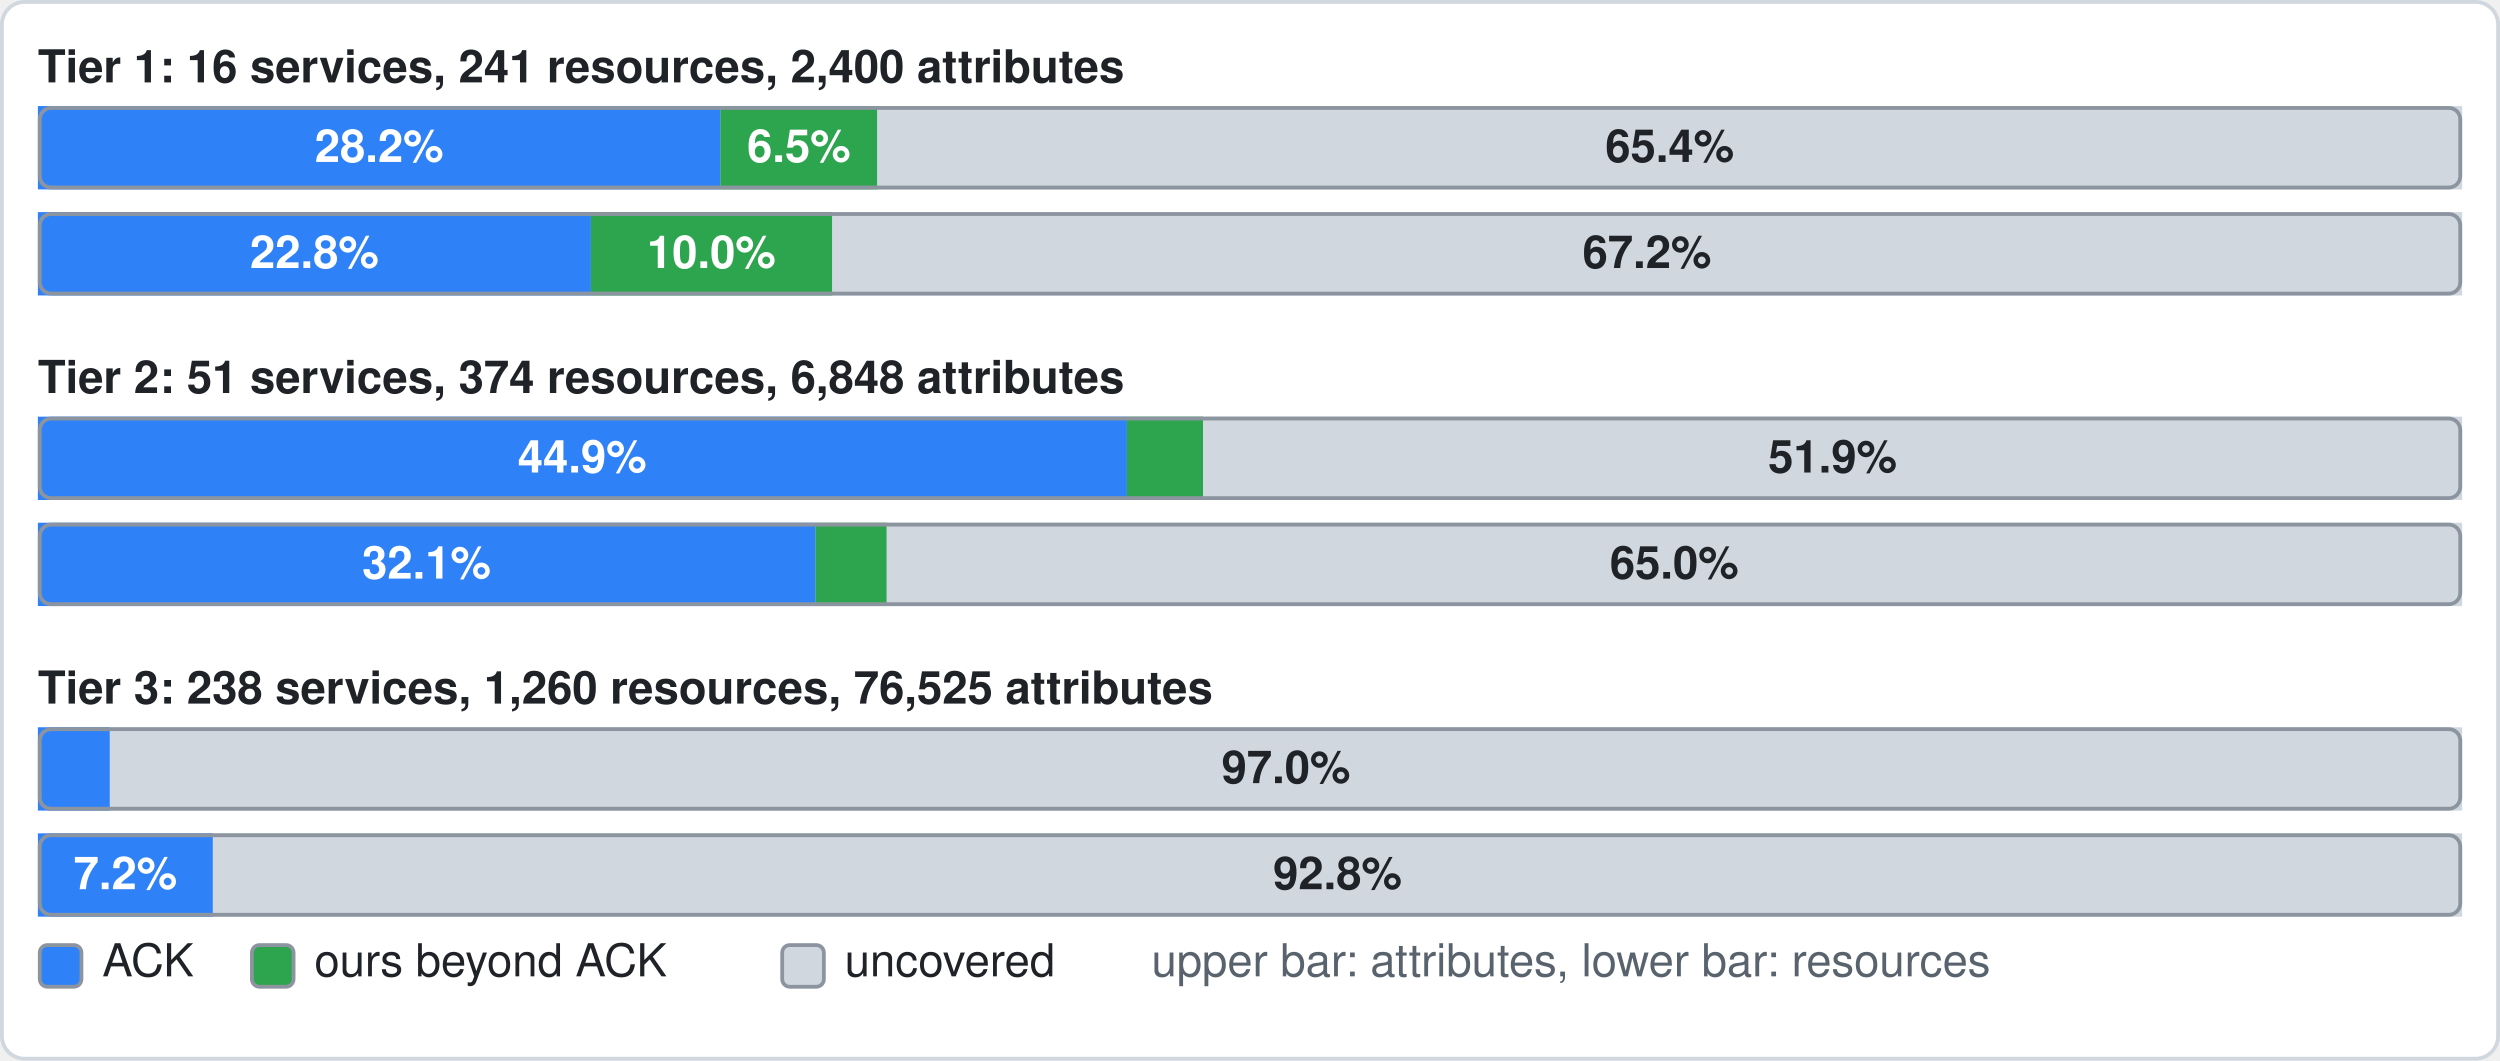
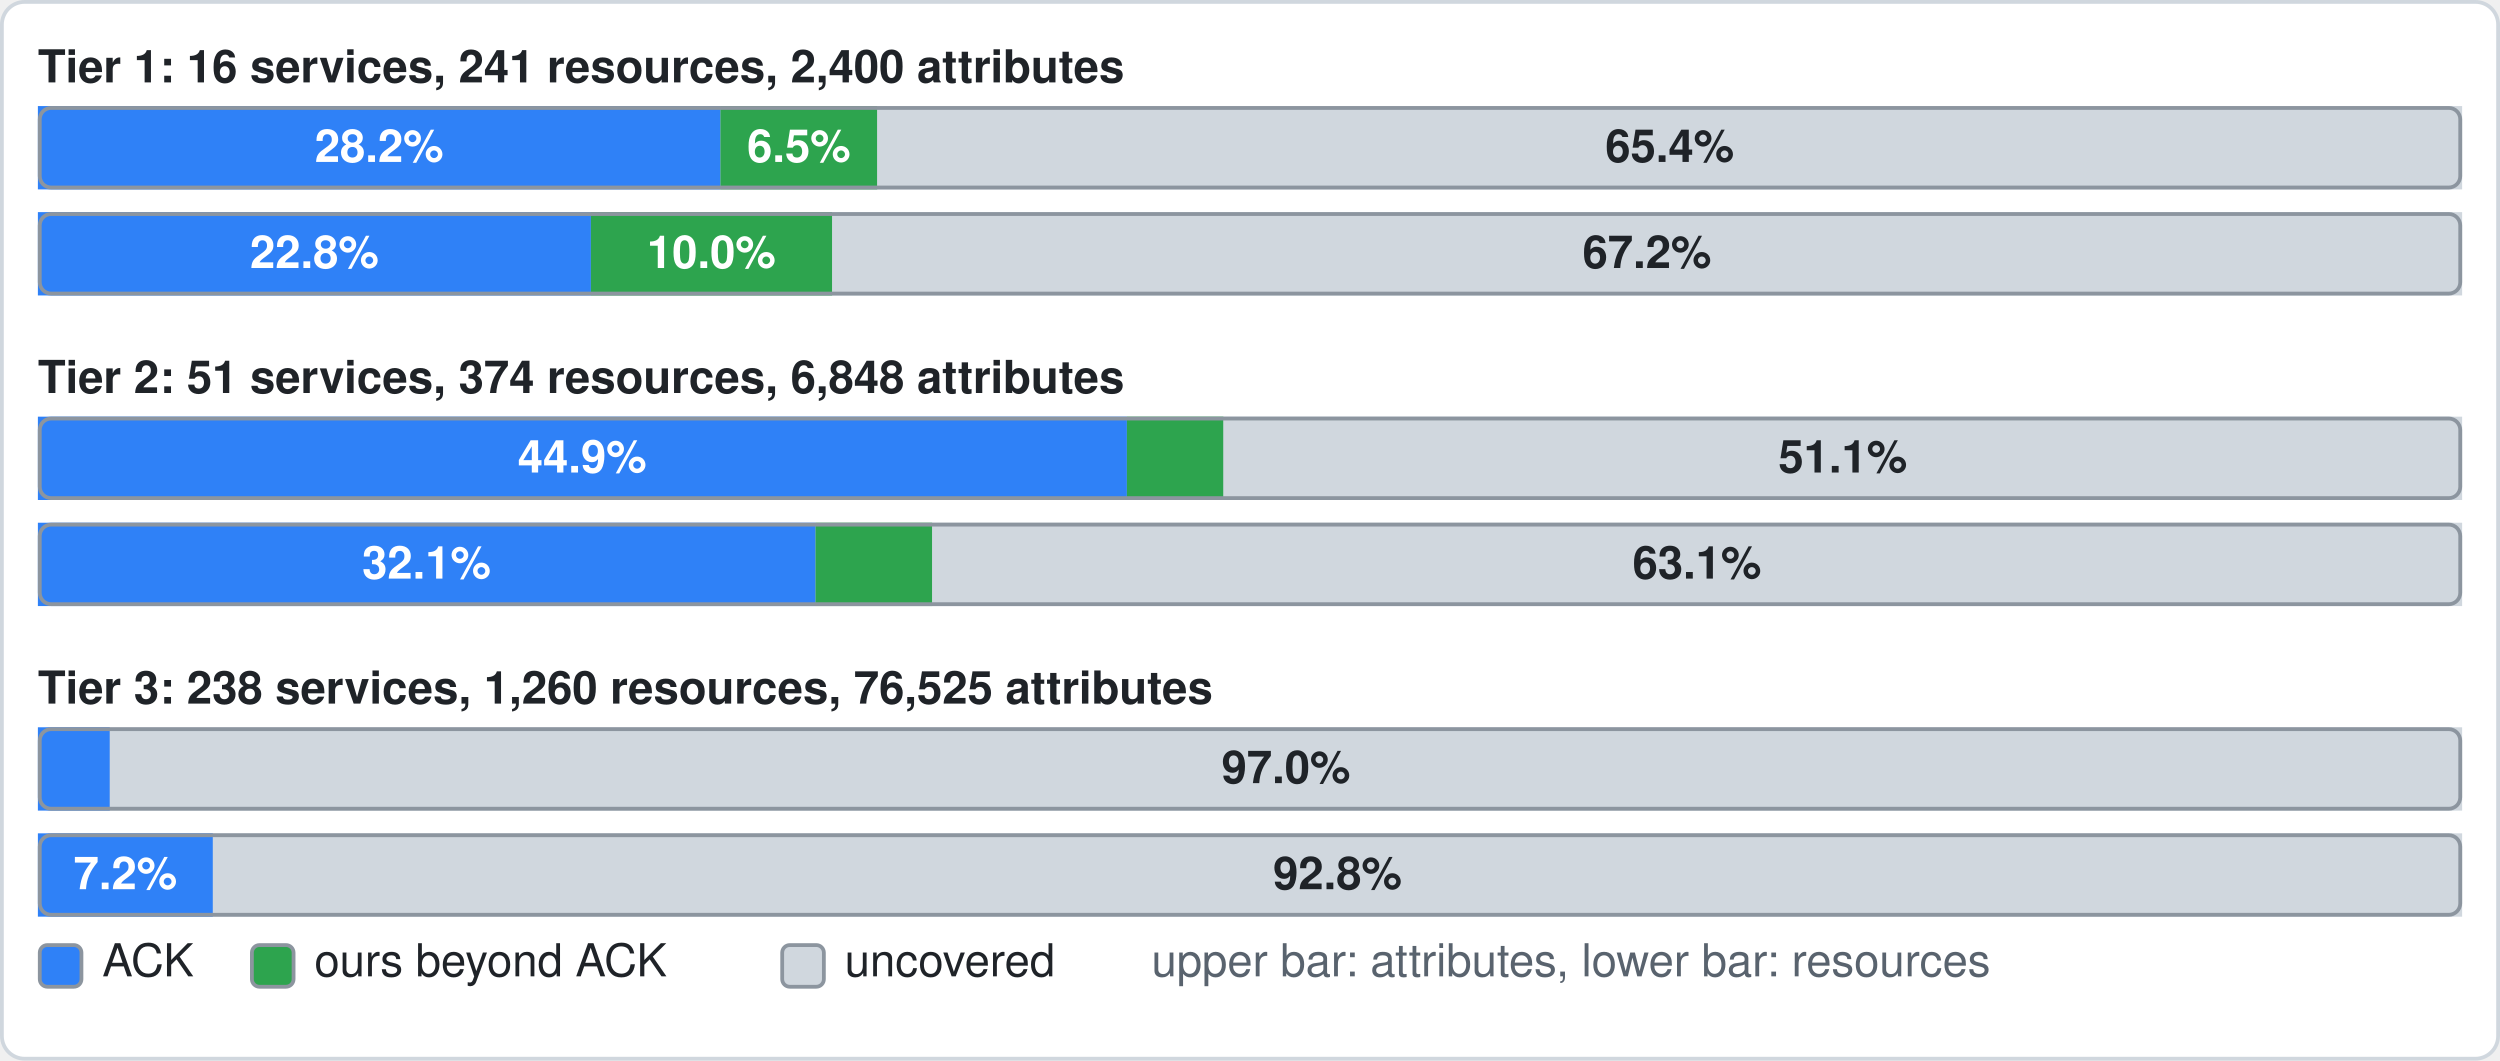
- <svg xmlns="http://www.w3.org/2000/svg" width="660" height="280" viewBox="0 0 660 280" role="img" aria-label="Tier 1: attributes official 28.2%, ours beyond 6.5%, uncovered 65.4%; resources official 22.8%, ours beyond 10.0%, uncovered 67.2%. Tier 2: attributes official 44.9%, ours beyond 3.1%, uncovered 51.9%; resources official 32.1%, ours beyond 2.9%, uncovered 65.0%. Tier 3: attributes official 3.0%, ours beyond 0.0%, uncovered 97.0%; resources official 7.2%, ours beyond 0.0%, uncovered 92.8%">
+ <svg xmlns="http://www.w3.org/2000/svg" width="660" height="280" viewBox="0 0 660 280" role="img" aria-label="Tier 1: attributes official 28.2%, ours beyond 6.5%, uncovered 65.4%; resources official 22.8%, ours beyond 10.0%, uncovered 67.2%. Tier 2: attributes official 44.9%, ours beyond 4.0%, uncovered 51.1%; resources official 32.1%, ours beyond 4.8%, uncovered 63.1%. Tier 3: attributes official 3.0%, ours beyond 0.0%, uncovered 97.0%; resources official 7.2%, ours beyond 0.0%, uncovered 92.8%">
  <rect x="0.5" y="0.5" width="659" height="279" rx="6" fill="#ffffff" stroke="#d0d7de" />
  <text x="10" y="19" font-family="-apple-system,BlinkMacSystemFont,'Segoe UI',Helvetica,Arial,sans-serif" font-size="12" font-weight="600" fill="#1f2328" dominant-baseline="central">Tier 1: 16 services, 241 resources, 2,400 attributes</text>
  <rect x="10" y="28" width="640" height="22" rx="3" fill="#d0d7de" />
  <rect x="10" y="28" width="180.2" height="22" fill="#2f81f7" />
  <text x="100.1" y="40" font-family="-apple-system,BlinkMacSystemFont,'Segoe UI',Helvetica,Arial,sans-serif" font-size="12" font-weight="600" fill="#ffffff" text-anchor="middle" dominant-baseline="central">28.2%</text>
  <rect x="190.2" y="28" width="41.4" height="22" fill="#2da44e" />
  <text x="210.9" y="40" font-family="-apple-system,BlinkMacSystemFont,'Segoe UI',Helvetica,Arial,sans-serif" font-size="12" font-weight="600" fill="#ffffff" text-anchor="middle" dominant-baseline="central">6.5%</text>
  <rect x="231.6" y="28" width="418.4" height="22" fill="#d0d7de" />
  <text x="440.8" y="40" font-family="-apple-system,BlinkMacSystemFont,'Segoe UI',Helvetica,Arial,sans-serif" font-size="12" font-weight="600" fill="#1f2328" text-anchor="middle" dominant-baseline="central">65.4%</text>
  <rect x="10.5" y="28.5" width="639" height="21" rx="3" fill="none" stroke="#8c959f" />
  <rect x="10" y="56" width="640" height="22" rx="3" fill="#d0d7de" />
  <rect x="10" y="56" width="146" height="22" fill="#2f81f7" />
  <text x="83" y="68" font-family="-apple-system,BlinkMacSystemFont,'Segoe UI',Helvetica,Arial,sans-serif" font-size="12" font-weight="600" fill="#ffffff" text-anchor="middle" dominant-baseline="central">22.8%</text>
  <rect x="156" y="56" width="63.7" height="22" fill="#2da44e" />
  <text x="187.8" y="68" font-family="-apple-system,BlinkMacSystemFont,'Segoe UI',Helvetica,Arial,sans-serif" font-size="12" font-weight="600" fill="#ffffff" text-anchor="middle" dominant-baseline="central">10.0%</text>
  <rect x="219.7" y="56" width="430.3" height="22" fill="#d0d7de" />
  <text x="434.8" y="68" font-family="-apple-system,BlinkMacSystemFont,'Segoe UI',Helvetica,Arial,sans-serif" font-size="12" font-weight="600" fill="#1f2328" text-anchor="middle" dominant-baseline="central">67.2%</text>
  <rect x="10.5" y="56.5" width="639" height="21" rx="3" fill="none" stroke="#8c959f" />
  <text x="10" y="101" font-family="-apple-system,BlinkMacSystemFont,'Segoe UI',Helvetica,Arial,sans-serif" font-size="12" font-weight="600" fill="#1f2328" dominant-baseline="central">Tier 2: 51 services, 374 resources, 6,848 attributes</text>
  <rect x="10" y="110" width="640" height="22" rx="3" fill="#d0d7de" />
  <rect x="10" y="110" width="287.5" height="22" fill="#2f81f7" />
  <text x="153.7" y="122" font-family="-apple-system,BlinkMacSystemFont,'Segoe UI',Helvetica,Arial,sans-serif" font-size="12" font-weight="600" fill="#ffffff" text-anchor="middle" dominant-baseline="central">44.9%</text>
-   <rect x="297.5" y="110" width="20.1" height="22" fill="#2da44e" />
-   <rect x="317.6" y="110" width="332.4" height="22" fill="#d0d7de" />
-   <text x="483.8" y="122" font-family="-apple-system,BlinkMacSystemFont,'Segoe UI',Helvetica,Arial,sans-serif" font-size="12" font-weight="600" fill="#1f2328" text-anchor="middle" dominant-baseline="central">51.9%</text>
+   <rect x="297.5" y="110" width="25.5" height="22" fill="#2da44e" />
+   <rect x="323" y="110" width="327" height="22" fill="#d0d7de" />
+   <text x="486.5" y="122" font-family="-apple-system,BlinkMacSystemFont,'Segoe UI',Helvetica,Arial,sans-serif" font-size="12" font-weight="600" fill="#1f2328" text-anchor="middle" dominant-baseline="central">51.1%</text>
  <rect x="10.5" y="110.5" width="639" height="21" rx="3" fill="none" stroke="#8c959f" />
  <rect x="10" y="138" width="640" height="22" rx="3" fill="#d0d7de" />
  <rect x="10" y="138" width="205.3" height="22" fill="#2f81f7" />
  <text x="112.6" y="150" font-family="-apple-system,BlinkMacSystemFont,'Segoe UI',Helvetica,Arial,sans-serif" font-size="12" font-weight="600" fill="#ffffff" text-anchor="middle" dominant-baseline="central">32.1%</text>
-   <rect x="215.3" y="138" width="18.8" height="22" fill="#2da44e" />
-   <rect x="234.1" y="138" width="415.9" height="22" fill="#d0d7de" />
-   <text x="442" y="150" font-family="-apple-system,BlinkMacSystemFont,'Segoe UI',Helvetica,Arial,sans-serif" font-size="12" font-weight="600" fill="#1f2328" text-anchor="middle" dominant-baseline="central">65.0%</text>
+   <rect x="215.3" y="138" width="30.8" height="22" fill="#2da44e" />
+   <rect x="246.1" y="138" width="403.9" height="22" fill="#d0d7de" />
+   <text x="448" y="150" font-family="-apple-system,BlinkMacSystemFont,'Segoe UI',Helvetica,Arial,sans-serif" font-size="12" font-weight="600" fill="#1f2328" text-anchor="middle" dominant-baseline="central">63.1%</text>
  <rect x="10.5" y="138.5" width="639" height="21" rx="3" fill="none" stroke="#8c959f" />
  <text x="10" y="183" font-family="-apple-system,BlinkMacSystemFont,'Segoe UI',Helvetica,Arial,sans-serif" font-size="12" font-weight="600" fill="#1f2328" dominant-baseline="central">Tier 3: 238 services, 1,260 resources, 76,525 attributes</text>
  <rect x="10" y="192" width="640" height="22" rx="3" fill="#d0d7de" />
  <rect x="10" y="192" width="19" height="22" fill="#2f81f7" />
  <rect x="29" y="192" width="621" height="22" fill="#d0d7de" />
  <text x="339.5" y="204" font-family="-apple-system,BlinkMacSystemFont,'Segoe UI',Helvetica,Arial,sans-serif" font-size="12" font-weight="600" fill="#1f2328" text-anchor="middle" dominant-baseline="central">97.0%</text>
  <rect x="10.5" y="192.5" width="639" height="21" rx="3" fill="none" stroke="#8c959f" />
  <rect x="10" y="220" width="640" height="22" rx="3" fill="#d0d7de" />
  <rect x="10" y="220" width="46.2" height="22" fill="#2f81f7" />
  <text x="33.1" y="232" font-family="-apple-system,BlinkMacSystemFont,'Segoe UI',Helvetica,Arial,sans-serif" font-size="12" font-weight="600" fill="#ffffff" text-anchor="middle" dominant-baseline="central">7.2%</text>
  <rect x="56.2" y="220" width="593.8" height="22" fill="#d0d7de" />
  <text x="353.1" y="232" font-family="-apple-system,BlinkMacSystemFont,'Segoe UI',Helvetica,Arial,sans-serif" font-size="12" font-weight="600" fill="#1f2328" text-anchor="middle" dominant-baseline="central">92.8%</text>
  <rect x="10.5" y="220.5" width="639" height="21" rx="3" fill="none" stroke="#8c959f" />
  <rect x="10.5" y="249.5" width="11" height="11" rx="2" fill="#2f81f7" stroke="#8c959f" />
  <text x="27" y="255" font-family="-apple-system,BlinkMacSystemFont,'Segoe UI',Helvetica,Arial,sans-serif" font-size="12" fill="#1f2328" dominant-baseline="central">ACK</text>
  <rect x="66.5" y="249.5" width="11" height="11" rx="2" fill="#2da44e" stroke="#8c959f" />
  <text x="83" y="255" font-family="-apple-system,BlinkMacSystemFont,'Segoe UI',Helvetica,Arial,sans-serif" font-size="12" fill="#1f2328" dominant-baseline="central">ours beyond ACK</text>
  <rect x="206.5" y="249.5" width="11" height="11" rx="2" fill="#d0d7de" stroke="#8c959f" />
  <text x="223" y="255" font-family="-apple-system,BlinkMacSystemFont,'Segoe UI',Helvetica,Arial,sans-serif" font-size="12" fill="#1f2328" dominant-baseline="central">uncovered</text>
  <text x="304" y="255" font-family="-apple-system,BlinkMacSystemFont,'Segoe UI',Helvetica,Arial,sans-serif" font-size="12" fill="#59636e" dominant-baseline="central">upper bar: attributes, lower bar: resources</text>
</svg>
